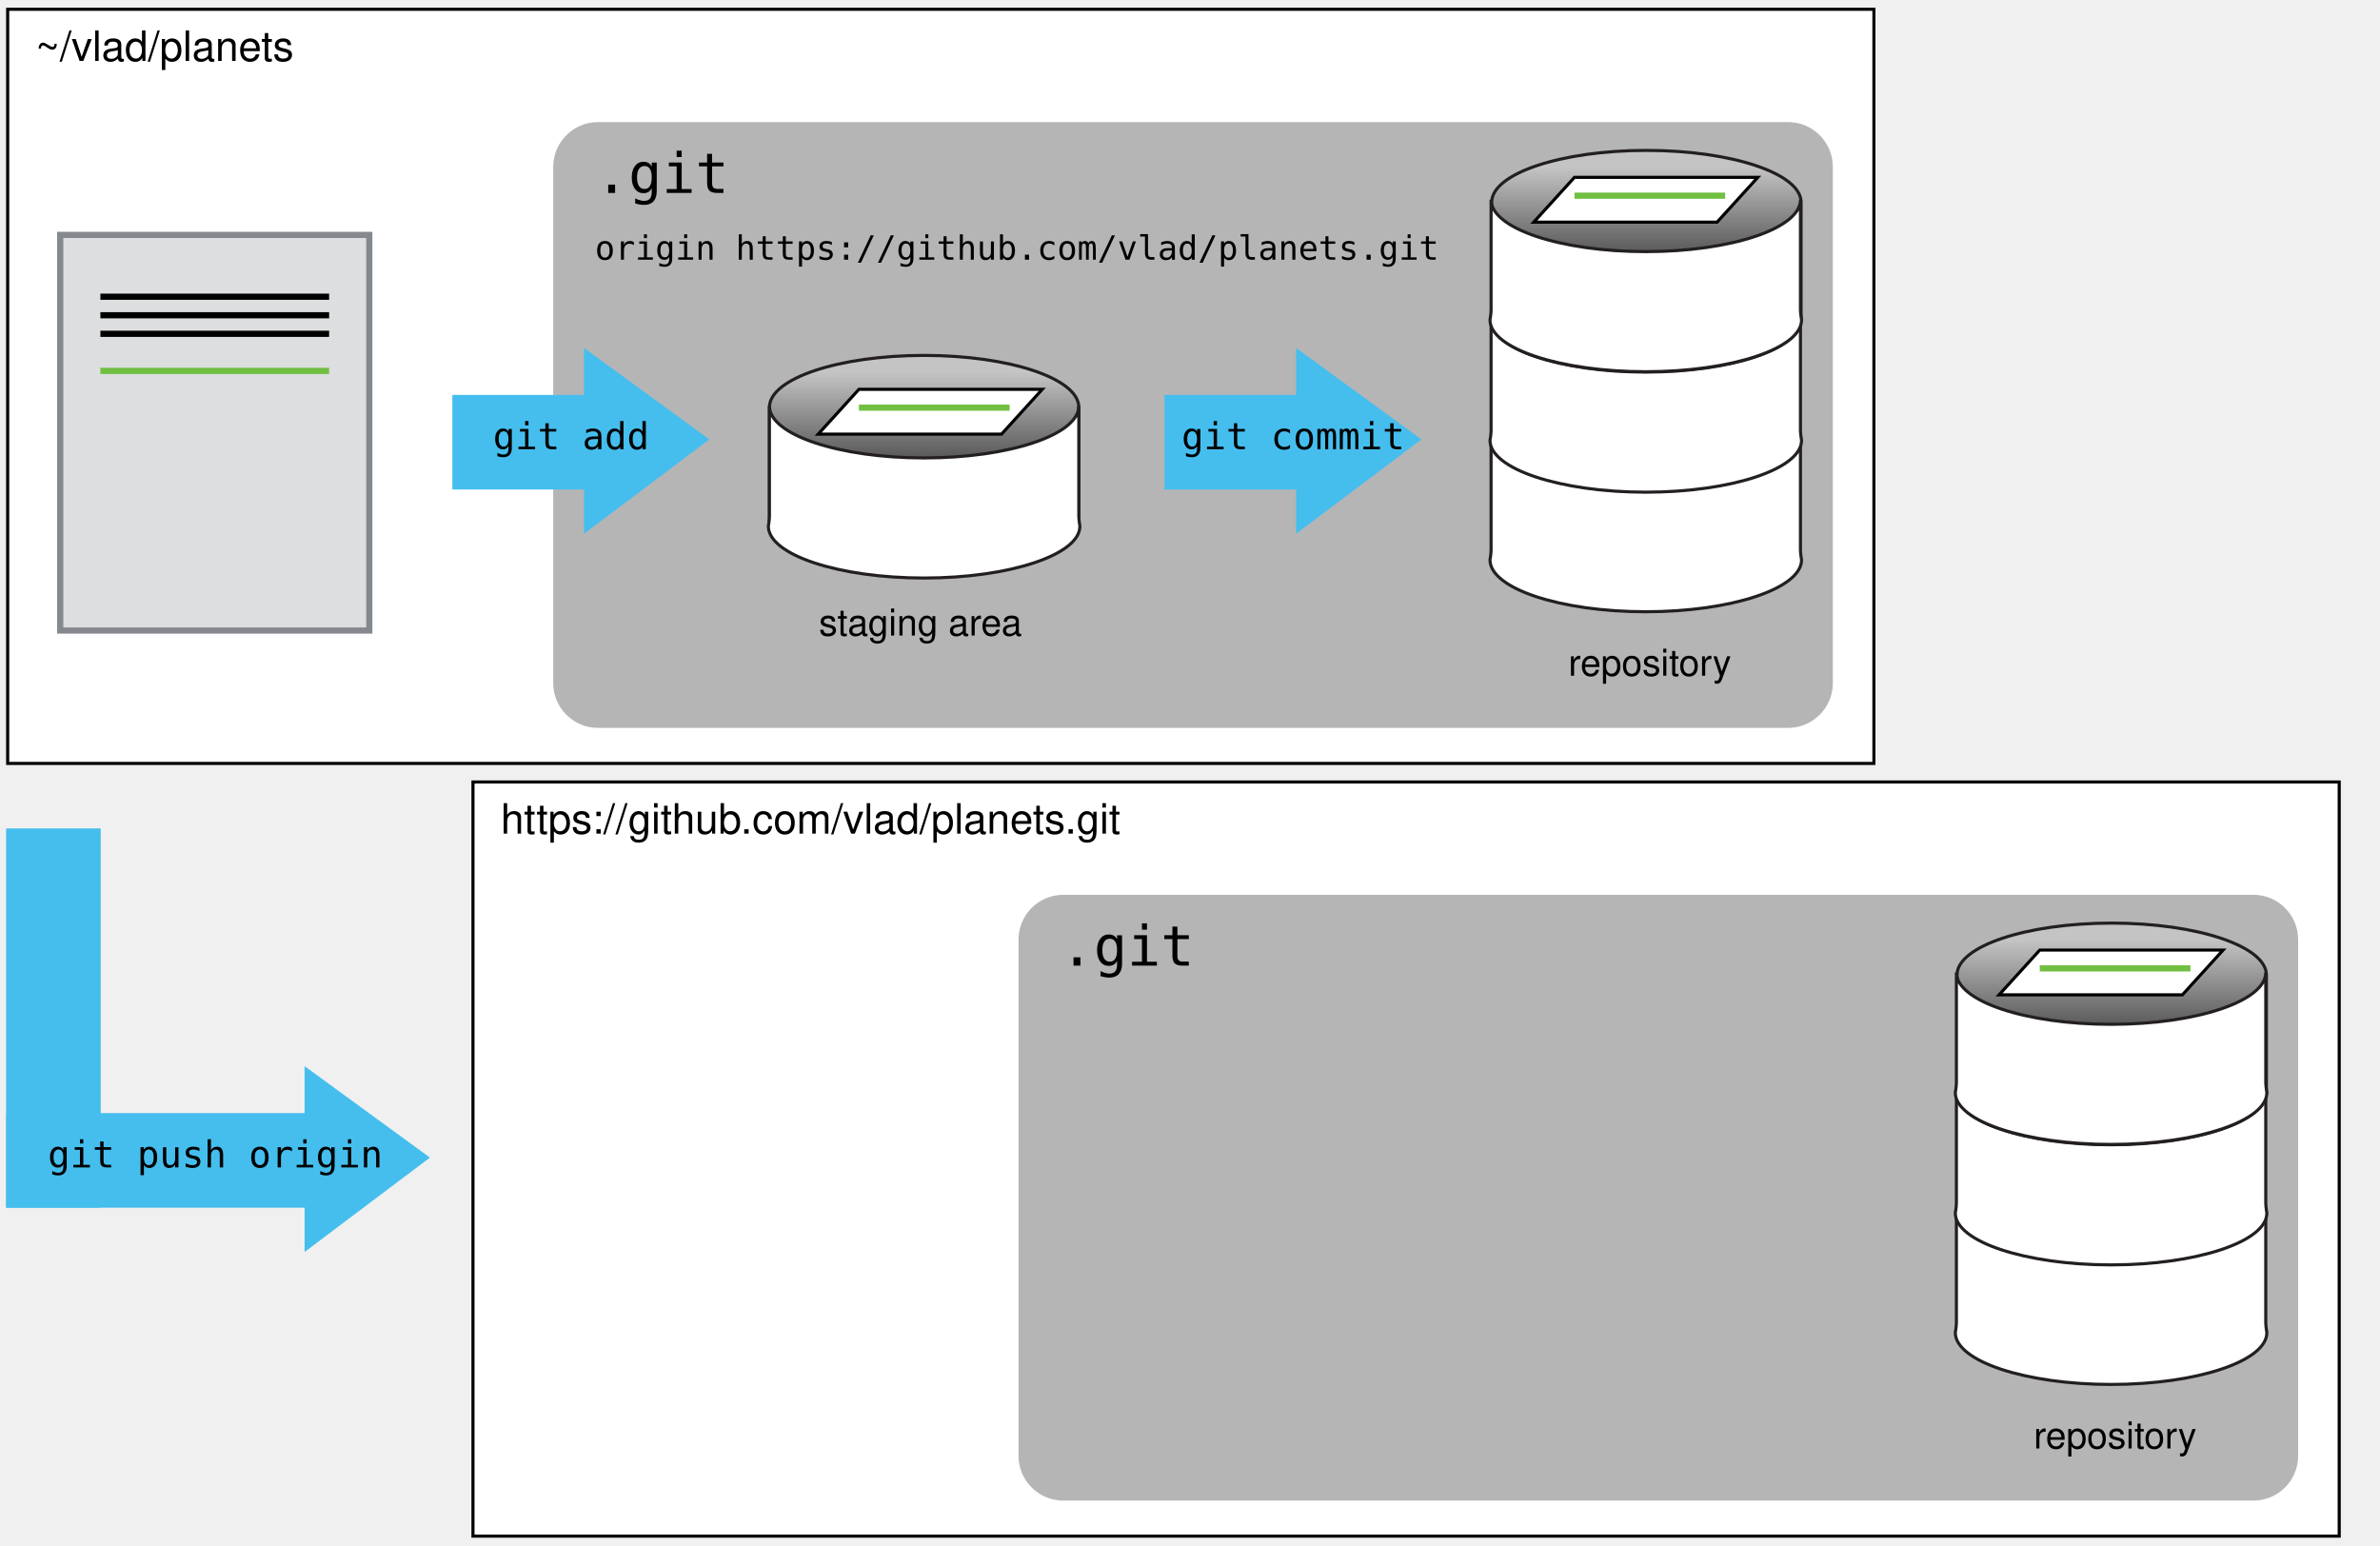
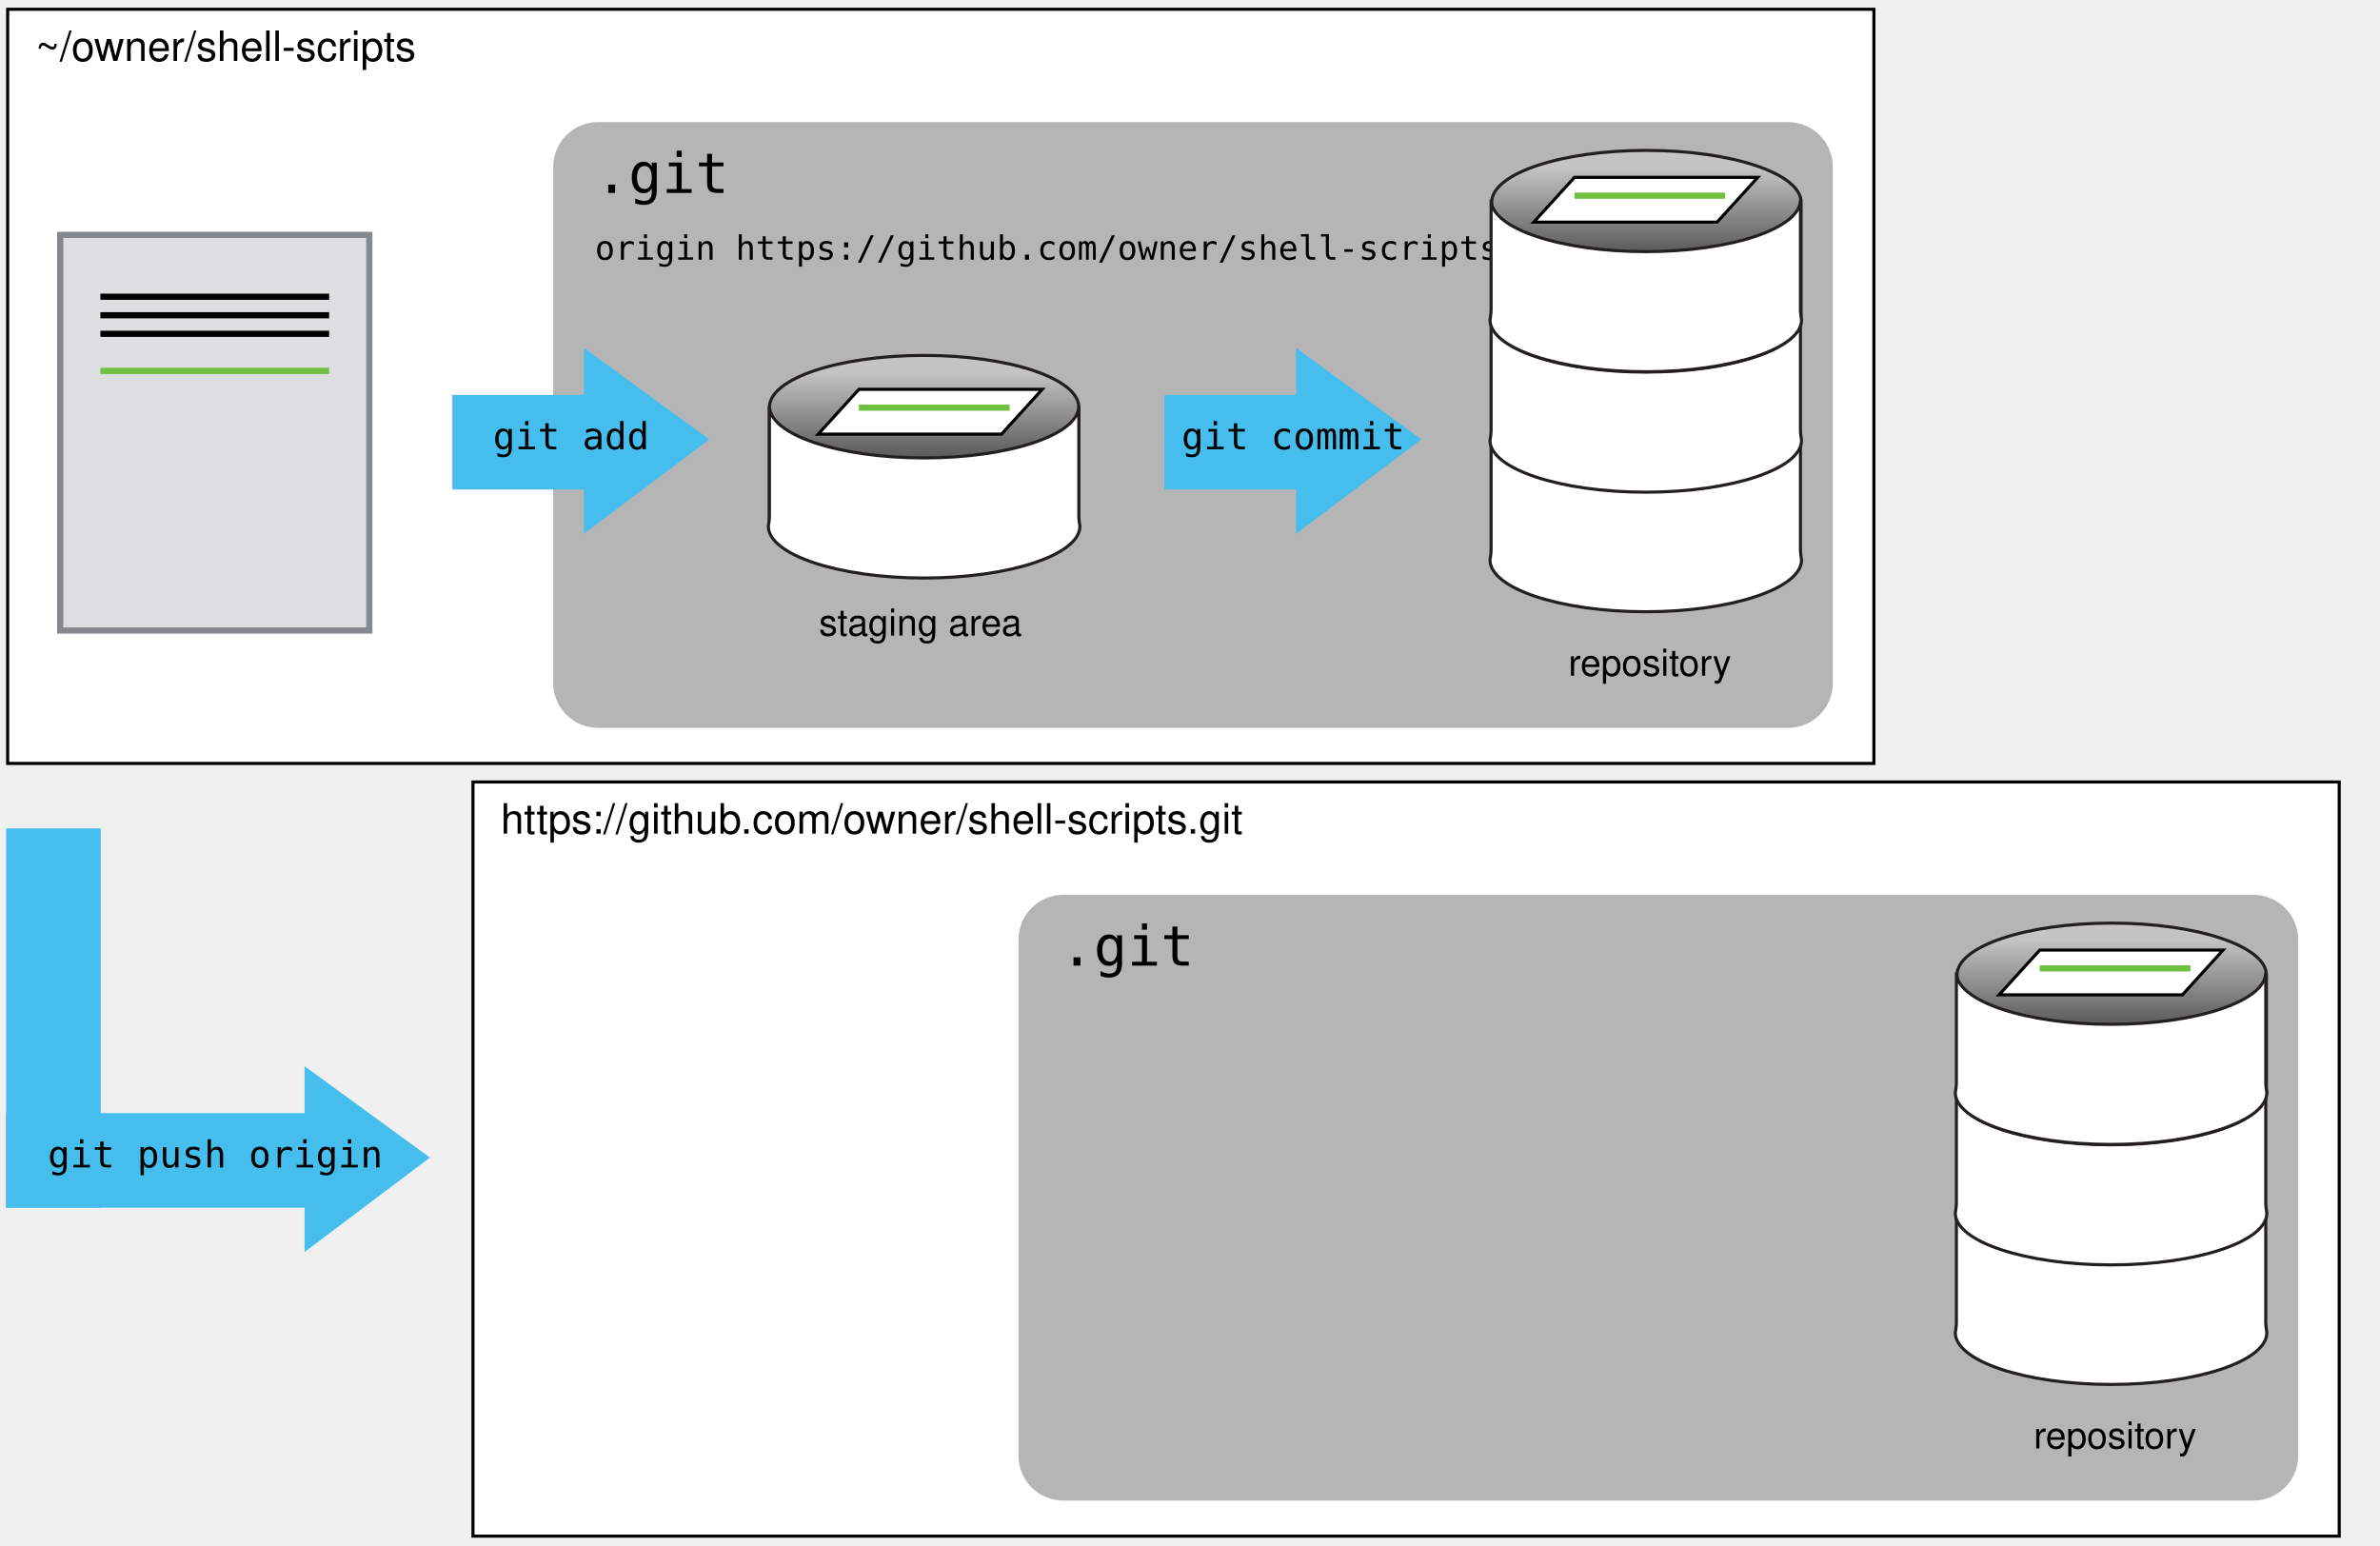
<svg xmlns="http://www.w3.org/2000/svg" xmlns:xlink="http://www.w3.org/1999/xlink" version="1.1" x="0px" y="0px" width="770" height="500" viewBox="0 0 770 500" enable-background="new 0 0 622 452" xml:space="preserve" id="svg4593">
  <defs id="defs4776">
    <linearGradient y2="363.473" x2="480.357" y1="334.872" x1="480.357" gradientUnits="userSpaceOnUse" id="SVGID_1_" gradientTransform="translate(279.4359,-47.97182)">
      <stop id="stop4613" style="stop-color:#C4C4C4" offset="0.098" />
      <stop id="stop4615" style="stop-color:#686868" offset="0.533" />
      <stop id="stop4617" style="stop-color:#000000" offset="1" />
    </linearGradient>
    <linearGradient xlink:href="#SVGID_3_" id="linearGradient5073" gradientUnits="userSpaceOnUse" x1="537.177" y1="57.66" x2="537.177" y2="112.913" />
    <linearGradient xlink:href="#SVGID_3_" id="linearGradient5457" gradientUnits="userSpaceOnUse" x1="537.177" y1="57.66" x2="537.177" y2="112.913" />
  </defs>
-   <text xml:space="preserve" style="font-style:normal;font-variant:normal;font-weight:normal;font-stretch:normal;font-size:12px;line-height:125%;font-family:Monospace;-inkscape-font-specification:Monospace;text-align:start;letter-spacing:0px;word-spacing:0px;writing-mode:lr-tb;text-anchor:start;fill:#000000;fill-opacity:1;stroke:none;stroke-width:1px;stroke-linecap:butt;stroke-linejoin:miter;stroke-opacity:1" x="722.672" y="35.341" id="text4930">
-     <tspan id="tspan4932" x="722.672" y="35.341" />
+   <text xml:space="preserve" style="font-style:normal;font-variant:normal;font-weight:normal;font-stretch:normal;line-height:0%;font-family:monospace;-inkscape-font-specification:Monospace;text-align:start;letter-spacing:0px;word-spacing:0px;writing-mode:lr-tb;text-anchor:start;fill:#000000;fill-opacity:1;stroke:none;stroke-width:1px;stroke-linecap:butt;stroke-linejoin:miter;stroke-opacity:1" x="722.672" y="35.341" id="text4930">
+     <tspan id="tspan4932" x="722.672" y="35.341" style="font-size:12px;line-height:1.25;font-family:monospace"> </tspan>
  </text>
  <g id="g5357" transform="translate(-4.520231,-9)">
    <g id="g5130">
      <rect style="fill:#ffffff;stroke:#000000;stroke-miterlimit:10" id="rect4596" height="244" width="603.785" stroke-miterlimit="10" y="12" x="7" />
      <g id="Layer_5">
        <g id="g4654">
          <path stroke-miterlimit="10" d="m 598,63 c 0,-8.284 -6.716,-15 -15,-15 l -385,0 c -8.284,0 -15,6.716 -15,15 l 0,167 c 0,8.284 6.716,15 15,15 l 385,0 c 8.284,0 15,-6.716 15,-15 l 0,-167 z" id="path4656" style="fill:#b5b5b5;stroke:#ffffff;stroke-miterlimit:10" />
          <rect x="197" y="59" width="425" height="70.269" id="rect4658" style="fill:none" />
-           <text transform="translate(197,71.4199)" id="text4660">
+           <text transform="translate(197,71.4199)" id="text4660" style="line-height:0%">
            <tspan x="0" y="0" font-size="18" id="tspan4662" style="font-size:18px;font-family:Consolas">.git</tspan>
-             <tspan x="0" y="21.6" font-size="10.8" id="tspan4664" style="font-size:10.8px;font-family:Consolas">origin https://github.com/vlad/planets.git</tspan>
+             <tspan x="0" y="21.6" font-size="10.8" id="tspan4664" style="font-size:10.8px;font-family:Consolas">origin https://github.com/owner/shell-scripts.git</tspan>
          </text>
        </g>
        <rect x="16" y="19" width="195.585" height="24.449" id="rect4666" style="fill:none" />
-         <text transform="translate(16,28.707)" font-size="13.5" id="text4668" style="font-size:13.5px;font-family:Helvetica">~/vlad/planets</text>
+         <text transform="translate(16,28.707)" font-size="13.5" id="text4668" style="font-size:13.5px;line-height:0%;font-family:Helvetica">~/owner/shell-scripts</text>
      </g>
      <g id="Layer_1">
        <g id="g4721">
          <rect x="24" y="85" width="100" height="128" id="rect4723" style="fill:#dcdee0" />
          <rect x="24" y="85" width="100" height="128" id="rect4725" style="fill:none;stroke:#85888d;stroke-width:2" />
          <line x1="37" y1="105" x2="111" y2="105" id="line4727" style="fill:none;stroke:#000000;stroke-width:2" />
          <line x1="37" y1="111" x2="111" y2="111" id="line4729" style="fill:none;stroke:#000000;stroke-width:2" />
          <line x1="37" y1="117" x2="111" y2="117" id="line4731" style="fill:none;stroke:#000000;stroke-width:2" />
          <line x1="37" y1="129" x2="111" y2="129" id="line4733" style="fill:none;stroke:#70bf41;stroke-width:2" />
        </g>
      </g>
      <rect style="fill:none" id="rect4742" height="14" width="52.743" y="146.069" x="164" />
      <g id="g5114">
        <g id="g4736">
          <rect x="150.871" y="136.768" width="45.956" height="30.604" id="rect4738" style="fill:#45beee" />
          <polygon points="193.467,181.695 234.02,151.163 193.467,121.571 " id="polygon4740" style="fill:#45beee" />
        </g>
-         <text y="154.35" x="164" font-size="12" id="text4744" style="font-size:12px;font-family:Consolas">git add</text>
+         <text y="154.35" x="164" font-size="12" id="text4744" style="font-size:12px;line-height:0%;font-family:Consolas">git add</text>
      </g>
      <rect style="fill:none" id="rect4752" height="14" width="85.542" y="146.069" x="376.98" />
      <g id="g5108">
        <g id="g4746">
          <rect x="381.251" y="136.768" width="45.956" height="30.604" id="rect4748" style="fill:#45beee" />
          <polygon points="423.847,181.695 464.399,151.163 423.847,121.571 " id="polygon4750" style="fill:#45beee" />
        </g>
-         <text y="154.35" x="386.764" font-size="12" id="text4754" style="font-size:12px;font-family:Consolas">git commit</text>
+         <text y="154.35" x="386.764" font-size="12" id="text4754" style="font-size:12px;line-height:0%;font-family:Consolas">git commit</text>
      </g>
      <rect style="fill:none" id="rect4766" height="17" width="147" y="206" x="229" />
      <g id="g5093">
        <g id="Layer_3">
          <g id="g4671">
            <linearGradient y2="179.235" x2="303.499" y1="123.986" x1="303.499" gradientUnits="userSpaceOnUse" id="SVGID_2_">
              <stop id="stop4674" style="stop-color:#C4C4C4" offset="0.098" />
              <stop id="stop4676" style="stop-color:#686868" offset="0.533" />
              <stop id="stop4678" style="stop-color:#000000" offset="1" />
            </linearGradient>
            <path id="path4680" d="m 253.453,178.205 c 0,-9.264 22.404,-16.777 50.047,-16.777 27.643,0 50.045,7.514 50.045,16.777 l 0,1.029 c 0,0 0,-2.115 0,-3.117 0,-1.007 0,-35.745 0,-35.745 l 0,0.394 c 0,-9.27 -22.402,-16.78 -50.045,-16.78 -27.643,0 -50.047,7.51 -50.047,16.78 l 0,-0.394 c 0,0 0,34.519 0,35.733 0,1.205 0,3.129 0,3.129 l 0,-1.029 z" stroke-miterlimit="10" style="fill:url(#SVGID_2_);stroke:#231f20;stroke-miterlimit:10" />
            <g id="g4682">
              <path id="path4684" d="m 353.545,140.373 c 0,0 0,34.738 0,35.745 0,1.002 0.355,3.117 0.355,3.117 0,9.27 -22.758,16.779 -50.4,16.779 -27.642,0 -50.4,-7.51 -50.4,-16.779 0,0 0.354,-1.924 0.354,-3.129 0,-1.214 0,-35.733 0,-35.733 0,9.274 22.404,16.785 50.047,16.785 27.643,0 50.044,-7.511 50.044,-16.785 z" stroke-miterlimit="10" style="fill:#ffffff;stroke:#231f20;stroke-miterlimit:10" />
            </g>
          </g>
          <g id="g4686">
            <polygon id="polygon4688" points="341.719,134.965 282.411,134.965 269.235,149.459 328.542,149.459 " stroke-miterlimit="10" style="fill:#ffffff;stroke:#000000;stroke-miterlimit:10" />
            <line id="line4690" y2="140.894" x2="331.165" y1="140.894" x1="282.411" style="fill:none;stroke:#70bf41;stroke-width:2" />
          </g>
        </g>
-         <text y="214.628" x="269.477" font-size="12" id="text4768" style="font-size:12px;font-family:Helvetica">staging area</text>
+         <text y="214.628" x="269.477" font-size="12" id="text4768" style="font-size:12px;line-height:0%;font-family:Helvetica">staging area</text>
      </g>
      <rect style="fill:none" id="rect4770" height="17" width="147" y="219" x="464.785" />
      <g id="g5075">
        <g id="Layer_4">
          <linearGradient y2="112.913" x2="537.177" y1="57.66" x1="537.177" gradientUnits="userSpaceOnUse" id="SVGID_3_">
            <stop id="stop4694" style="stop-color:#C4C4C4" offset="0.098" />
            <stop id="stop4696" style="stop-color:#686868" offset="0.533" />
            <stop id="stop4698" style="stop-color:#000000" offset="1" />
          </linearGradient>
          <path id="path4700" d="m 487.13,111.882 c 0,-9.268 22.407,-16.781 50.047,-16.781 27.641,0 50.047,7.513 50.047,16.781 l 0,1.03 c 0,0 0,-2.118 0,-3.121 0,-1.003 0,-35.739 0,-35.739 l 0,0.388 c 0,-9.268 -22.406,-16.781 -50.047,-16.781 -27.64,0 -50.047,7.513 -50.047,16.781 l 0,-0.388 c 0,0 0,34.519 0,35.728 0,1.209 0,3.132 0,3.132 l 0,-1.03 z" stroke-miterlimit="10" style="fill:url(#linearGradient5457);stroke:#231f20;stroke-miterlimit:10" />
          <g id="g4702">
            <path id="path4704" d="m 587.021,151.283 c 0,0 0,34.738 0,35.74 0,1.002 0.354,3.121 0.354,3.121 0,9.268 -22.76,16.779 -50.4,16.779 -27.64,0 -50.399,-7.512 -50.399,-16.779 0,0 0.353,-1.924 0.353,-3.133 0,-1.209 0,-35.729 0,-35.729 0,9.268 22.407,16.781 50.047,16.781 27.638,0.001 50.045,-7.512 50.045,-16.78 z" stroke-miterlimit="10" style="fill:#ffffff;stroke:#231f20;stroke-miterlimit:10" />
          </g>
          <g id="g4706">
            <path id="path4708" d="m 587.021,112.601 c 0,0 0,34.736 0,35.739 0,1.002 0.354,3.121 0.354,3.121 0,9.268 -22.76,16.779 -50.4,16.779 -27.64,0 -50.399,-7.512 -50.399,-16.779 0,0 0.353,-1.923 0.353,-3.132 0,-1.209 0,-35.728 0,-35.728 0,9.268 22.407,16.78 50.047,16.78 27.638,0 50.045,-7.512 50.045,-16.78 z" stroke-miterlimit="10" style="fill:#ffffff;stroke:#231f20;stroke-miterlimit:10" />
          </g>
          <g id="g4710">
            <path id="path4712" d="m 587.021,73.628 c 0,0 0,34.737 0,35.739 0,1.002 0.354,3.12 0.354,3.12 0,9.269 -22.76,16.781 -50.4,16.781 -27.64,0 -50.399,-7.513 -50.399,-16.781 0,0 0.353,-1.922 0.353,-3.131 0,-1.209 0,-35.728 0,-35.728 0,9.268 22.407,16.78 50.047,16.78 27.638,0.001 50.045,-7.512 50.045,-16.78 z" stroke-miterlimit="10" style="fill:#ffffff;stroke:#231f20;stroke-miterlimit:10" />
          </g>
          <g id="g4714">
            <polygon id="polygon4716" points="573.216,66.381 513.908,66.381 500.732,80.875 560.039,80.875 " stroke-miterlimit="10" style="fill:#ffffff;stroke:#000000;stroke-miterlimit:10" />
            <line id="line4718" y2="72.311" x2="562.662" y1="72.311" x1="513.908" style="fill:none;stroke:#70bf41;stroke-width:2" />
          </g>
        </g>
-         <text y="227.628" x="511.941" font-size="12" id="text4772" style="font-size:12px;font-family:Helvetica">repository</text>
+         <text y="227.628" x="511.941" font-size="12" id="text4772" style="font-size:12px;line-height:0%;font-family:Helvetica">repository</text>
      </g>
      <rect x="464.785" y="219" width="147" height="17" id="rect4977" style="fill:none" />
    </g>
    <g transform="translate(53.96832,0)" id="g5323">
      <g id="g5196" transform="translate(96.57214,0)">
        <rect style="fill:#ffffff;stroke:#000000;stroke-miterlimit:10" id="rect4811" height="244" width="603.785" stroke-miterlimit="10" y="262" x="7" />
        <path style="fill:#b5b5b5;stroke:#ffffff;stroke-miterlimit:10" stroke-miterlimit="10" d="m 598,313 c 0,-8.284 -6.716,-15 -15,-15 l -385,0 c -8.284,0 -15,6.716 -15,15 l 0,167 c 0,8.284 6.716,15 15,15 l 385,0 c 8.284,0 15,-6.716 15,-15 l 0,-167 z" id="path4817" />
        <rect style="fill:none" x="197" y="309" width="425" height="70.269" id="rect4819" />
-         <text y="321.42" x="197" id="text4821">
+         <text y="321.42" x="197" id="text4821" style="line-height:0%">
          <tspan style="font-size:18px;font-family:Consolas" x="197" y="321.42" font-size="18" id="tspan4823">.git</tspan>
          <tspan style="font-size:10.8px;font-family:Consolas" x="197" y="343.02" font-size="10.8" id="tspan4825" />
        </text>
        <rect id="rect4827" height="24.449" width="195.585" y="269" x="16" style="fill:none" />
-         <text y="278.707" x="16" id="text4829" font-size="13.5" style="font-size:13.5px;font-family:Helvetica">https://github.com/vlad/planets.git</text>
+         <text y="278.707" x="16" id="text4829" font-size="13.5" style="font-size:13.5px;line-height:0%;font-family:Helvetica">https://github.com/owner/shell-scripts.git</text>
        <g transform="translate(0,250)" id="g5055">
          <g id="g5023">
            <linearGradient y2="112.913" x2="537.177" y1="57.66" x1="537.177" gradientUnits="userSpaceOnUse" id="linearGradient5025">
              <stop id="stop5027" style="stop-color:#C4C4C4" offset="0.098" />
              <stop id="stop5029" style="stop-color:#686868" offset="0.533" />
              <stop id="stop5031" style="stop-color:#000000" offset="1" />
            </linearGradient>
            <path style="fill:url(#linearGradient5073);stroke:#231f20;stroke-miterlimit:10" id="path5033" d="m 487.13,111.882 c 0,-9.268 22.407,-16.781 50.047,-16.781 27.641,0 50.047,7.513 50.047,16.781 l 0,1.03 c 0,0 0,-2.118 0,-3.121 0,-1.003 0,-35.739 0,-35.739 l 0,0.388 c 0,-9.268 -22.406,-16.781 -50.047,-16.781 -27.64,0 -50.047,7.513 -50.047,16.781 l 0,-0.388 c 0,0 0,34.519 0,35.728 0,1.209 0,3.132 0,3.132 l 0,-1.03 z" stroke-miterlimit="10" />
            <g id="g5035">
              <path style="fill:#ffffff;stroke:#231f20;stroke-miterlimit:10" id="path5037" d="m 587.021,151.283 c 0,0 0,34.738 0,35.74 0,1.002 0.354,3.121 0.354,3.121 0,9.268 -22.76,16.779 -50.4,16.779 -27.64,0 -50.399,-7.512 -50.399,-16.779 0,0 0.353,-1.924 0.353,-3.133 0,-1.209 0,-35.729 0,-35.729 0,9.268 22.407,16.781 50.047,16.781 27.638,0.001 50.045,-7.512 50.045,-16.78 z" stroke-miterlimit="10" />
            </g>
            <g id="g5039">
              <path style="fill:#ffffff;stroke:#231f20;stroke-miterlimit:10" id="path5041" d="m 587.021,112.601 c 0,0 0,34.736 0,35.739 0,1.002 0.354,3.121 0.354,3.121 0,9.268 -22.76,16.779 -50.4,16.779 -27.64,0 -50.399,-7.512 -50.399,-16.779 0,0 0.353,-1.923 0.353,-3.132 0,-1.209 0,-35.728 0,-35.728 0,9.268 22.407,16.78 50.047,16.78 27.638,0 50.045,-7.512 50.045,-16.78 z" stroke-miterlimit="10" />
            </g>
            <g id="g5043">
              <path style="fill:#ffffff;stroke:#231f20;stroke-miterlimit:10" id="path5045" d="m 587.021,73.628 c 0,0 0,34.737 0,35.739 0,1.002 0.354,3.12 0.354,3.12 0,9.269 -22.76,16.781 -50.4,16.781 -27.64,0 -50.399,-7.513 -50.399,-16.781 0,0 0.353,-1.922 0.353,-3.131 0,-1.209 0,-35.728 0,-35.728 0,9.268 22.407,16.78 50.047,16.78 27.638,0.001 50.045,-7.512 50.045,-16.78 z" stroke-miterlimit="10" />
            </g>
            <g id="g5047">
              <polygon style="fill:#ffffff;stroke:#000000;stroke-miterlimit:10" id="polygon5049" points="513.908,66.381 500.732,80.875 560.039,80.875 573.216,66.381 " stroke-miterlimit="10" />
              <line style="fill:none;stroke:#70bf41;stroke-width:2" id="line5051" y2="72.311" x2="562.662" y1="72.311" x1="513.908" />
            </g>
          </g>
-           <text y="227.628" x="511.941" font-size="12" id="text5053" style="font-size:12px;font-family:Helvetica">repository</text>
+           <text y="227.628" x="511.941" font-size="12" id="text5053" style="font-size:12px;line-height:0%;font-family:Helvetica">repository</text>
        </g>
        <rect x="200.719" y="272.824" transform="matrix(0.9804651,0.196693,-0.196693,0.9804651,0,0)" width="165.548" height="14" id="rect4762" style="fill:none" />
      </g>
      <g id="g5317">
        <rect style="fill:#45beee" id="rect5294" height="30.604" width="122.711" y="16.864" x="277.028" transform="matrix(0,1,-1,0,0,0)" />
        <rect x="-47.468" y="369.135" width="99.924" height="30.604" id="rect5124" style="fill:#45beee" />
        <polygon transform="translate(-374.751,232.367)" points="423.847,121.571 423.847,181.695 464.399,151.163 " id="polygon5126" style="fill:#45beee" />
-         <text style="font-size:12px;font-family:Consolas" id="text5128" font-size="12" x="-33.987" y="386.717">git push origin</text>
+         <text style="font-size:12px;line-height:0%;font-family:Consolas" id="text5128" font-size="12" x="-33.987" y="386.717">git push origin</text>
      </g>
    </g>
  </g>
</svg>
